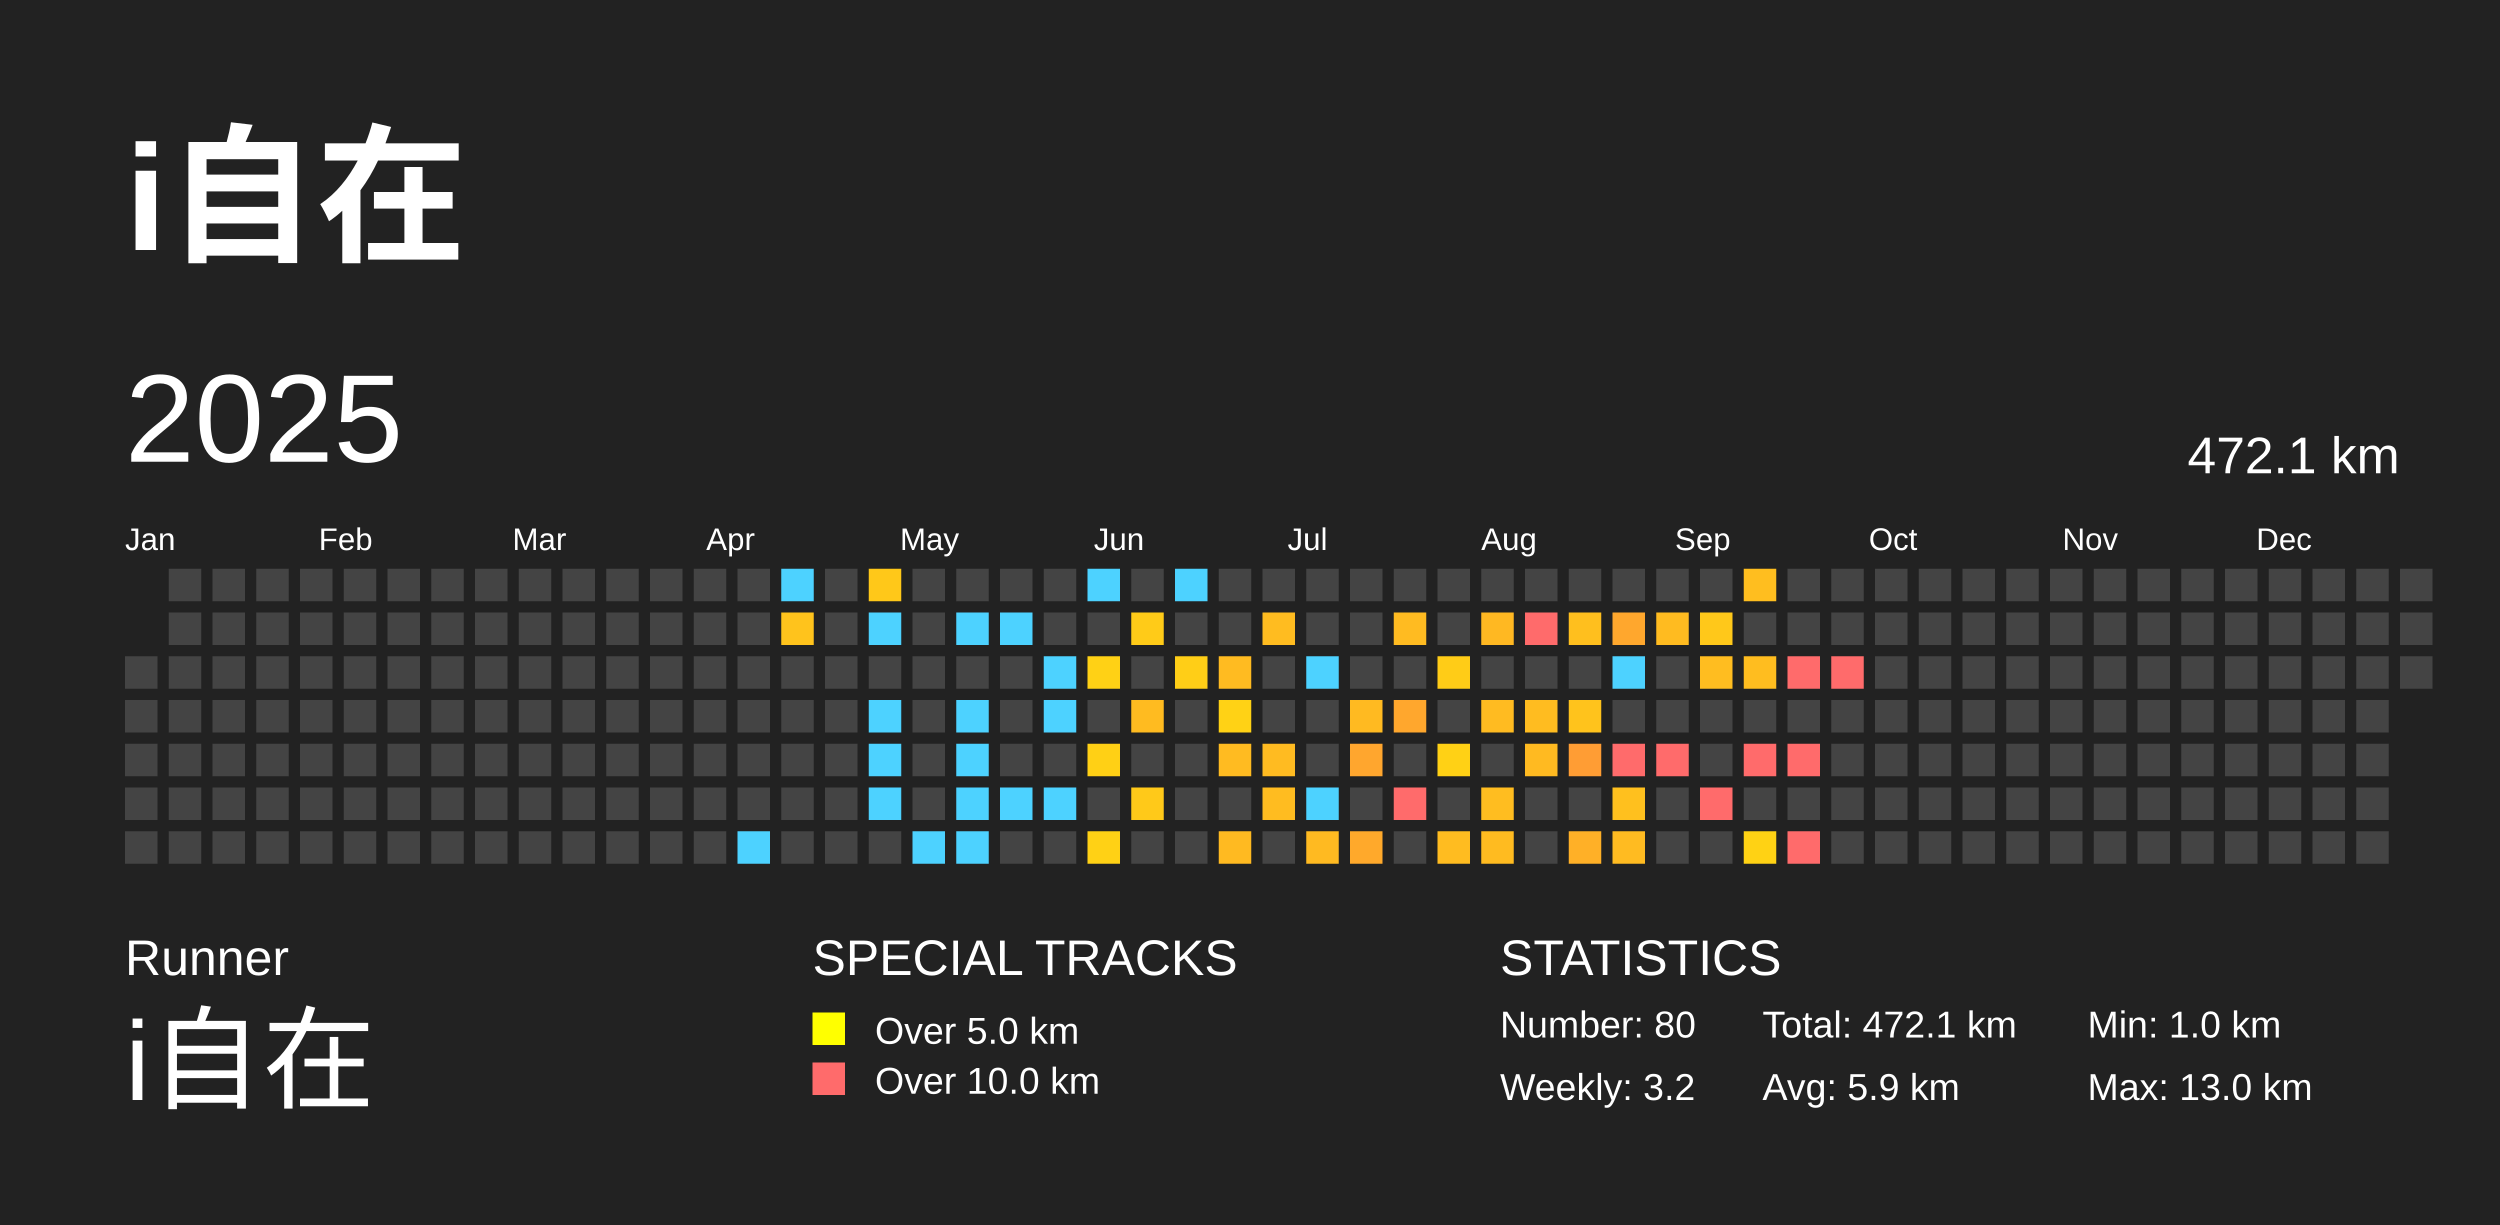
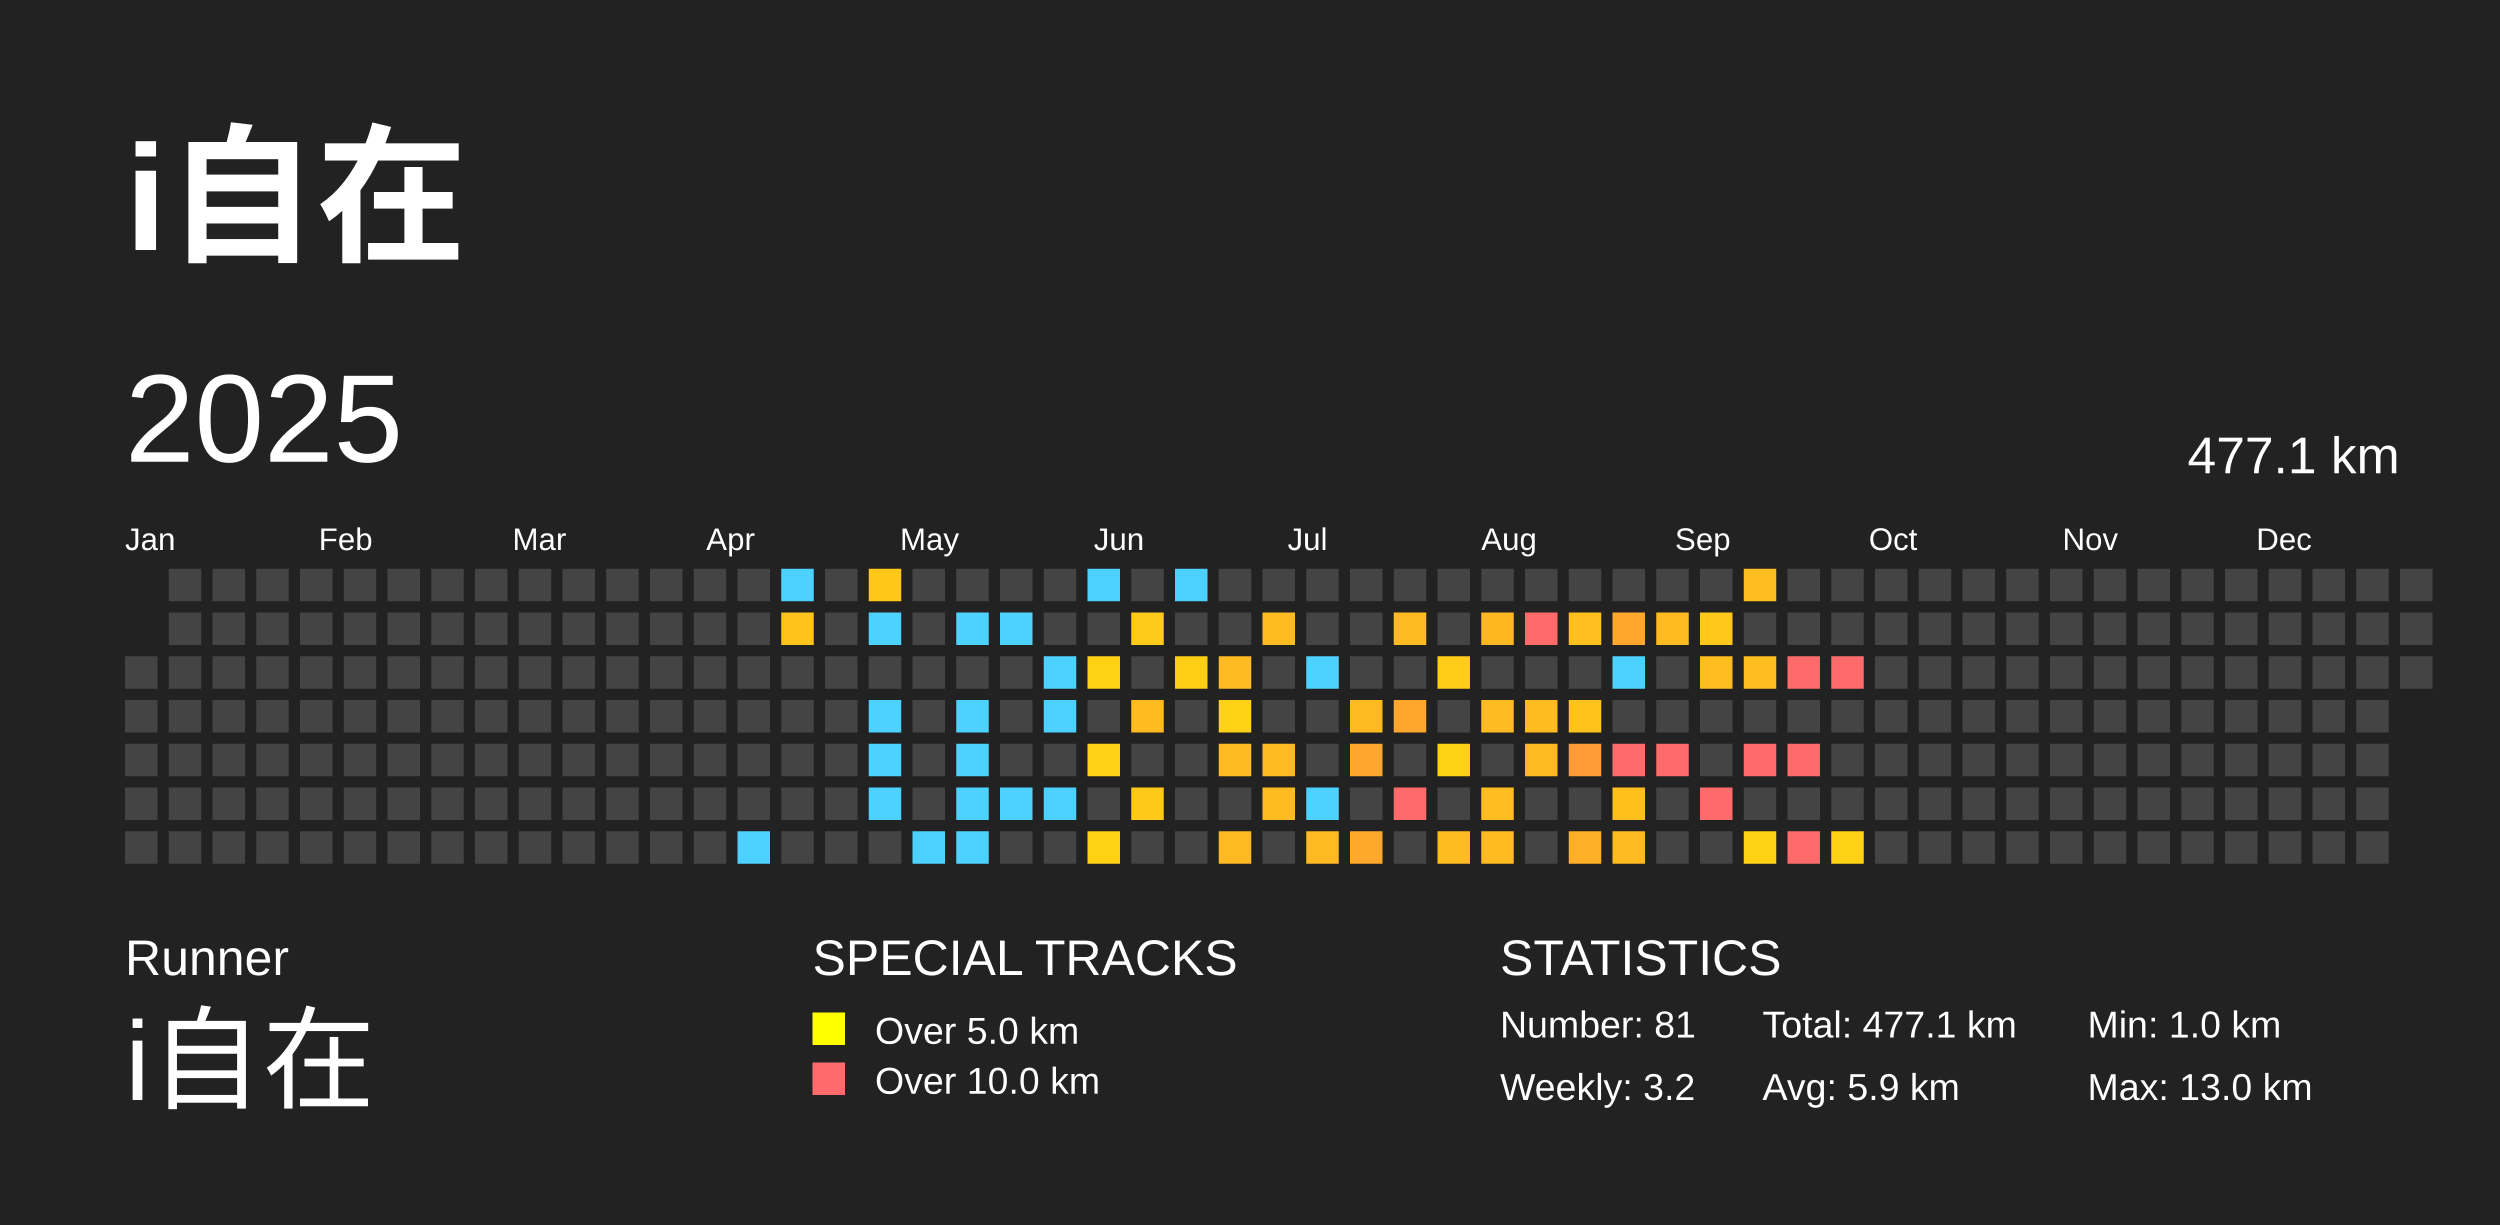
<svg xmlns="http://www.w3.org/2000/svg" baseProfile="full" height="98mm" version="1.1" viewBox="0,0,200,98" width="200mm">
  <defs />
  <rect fill="#222222" height="98" width="200" x="0" y="0" />
  <text fill="#FFFFFF" style="font-size:12px; font-family:Arial; font-weight:bold;" x="10" y="20">i自在</text>
  <text fill="#FFFFFF" style="font-size:4px; font-family:Arial" x="10" y="78">Runner</text>
  <text fill="#FFFFFF" style="font-size:9px; font-family:Arial" x="10" y="88">i自在</text>
  <text fill="#FFFFFF" style="font-size:4px; font-family:Arial" x="65" y="78">SPECIAL TRACKS</text>
  <rect fill="#FFFF00" height="2.6" width="2.6" x="65" y="81" />
  <text fill="#FFFFFF" style="font-size:3px; font-family:Arial" x="70" y="83.5">Over 5.0 km</text>
  <rect fill="#FF6B6B" height="2.6" width="2.6" x="65" y="85" />
  <text fill="#FFFFFF" style="font-size:3px; font-family:Arial" x="70" y="87.5">Over 10.0 km</text>
  <text fill="#FFFFFF" style="font-size:4px; font-family:Arial" x="120" y="78">STATISTICS</text>
-   <text fill="#FFFFFF" style="font-size:3px; font-family:Arial" x="120" y="83">Number: 80</text>
+   <text fill="#FFFFFF" style="font-size:3px; font-family:Arial" x="120" y="83">Number: 81</text>
  <text fill="#FFFFFF" style="font-size:3px; font-family:Arial" x="120" y="88">Weekly: 3.2</text>
-   <text fill="#FFFFFF" style="font-size:3px; font-family:Arial" x="141" y="83">Total: 472.1 km</text>
+   <text fill="#FFFFFF" style="font-size:3px; font-family:Arial" x="141" y="83">Total: 477.1 km</text>
  <text fill="#FFFFFF" style="font-size:3px; font-family:Arial" x="141" y="88">Avg: 5.9 km</text>
  <text fill="#FFFFFF" style="font-size:3px; font-family:Arial" x="167" y="83">Min: 1.0 km</text>
  <text fill="#FFFFFF" style="font-size:3px; font-family:Arial" x="167" y="88">Max: 13.0 km</text>
  <text dominant-baseline="hanging" fill="#FFFFFF" style="font-size:10.0px; font-family:Arial;" x="10" y="30">2025</text>
-   <text dominant-baseline="hanging" fill="#FFFFFF" style="font-size:4.125px; font-family:Arial;" x="175" y="35">472.1 km</text>
+   <text dominant-baseline="hanging" fill="#FFFFFF" style="font-size:4.125px; font-family:Arial;" x="175" y="35">477.1 km</text>
  <text fill="#FFFFFF" style="font-size:2.5px; font-family:Arial" x="10.0" y="44">Jan</text>
  <text fill="#FFFFFF" style="font-size:2.5px; font-family:Arial" x="25.5" y="44">Feb</text>
  <text fill="#FFFFFF" style="font-size:2.5px; font-family:Arial" x="41.0" y="44">Mar</text>
  <text fill="#FFFFFF" style="font-size:2.5px; font-family:Arial" x="56.5" y="44">Apr</text>
  <text fill="#FFFFFF" style="font-size:2.5px; font-family:Arial" x="72.0" y="44">May</text>
  <text fill="#FFFFFF" style="font-size:2.5px; font-family:Arial" x="87.5" y="44">Jun</text>
  <text fill="#FFFFFF" style="font-size:2.5px; font-family:Arial" x="103.0" y="44">Jul</text>
  <text fill="#FFFFFF" style="font-size:2.5px; font-family:Arial" x="118.5" y="44">Aug</text>
  <text fill="#FFFFFF" style="font-size:2.5px; font-family:Arial" x="134.0" y="44">Sep</text>
  <text fill="#FFFFFF" style="font-size:2.5px; font-family:Arial" x="149.5" y="44">Oct</text>
  <text fill="#FFFFFF" style="font-size:2.5px; font-family:Arial" x="165.0" y="44">Nov</text>
  <text fill="#FFFFFF" style="font-size:2.5px; font-family:Arial" x="180.5" y="44">Dec</text>
  <rect fill="#444444" height="2.6" width="2.6" x="10.0" y="52.5" />
  <rect fill="#444444" height="2.6" width="2.6" x="10.0" y="56.0" />
  <rect fill="#444444" height="2.6" width="2.6" x="10.0" y="59.5" />
  <rect fill="#444444" height="2.6" width="2.6" x="10.0" y="63.0" />
  <rect fill="#444444" height="2.6" width="2.6" x="10.0" y="66.5" />
  <rect fill="#444444" height="2.6" width="2.6" x="13.5" y="45.5" />
  <rect fill="#444444" height="2.6" width="2.6" x="13.5" y="49.0" />
  <rect fill="#444444" height="2.6" width="2.6" x="13.5" y="52.5" />
  <rect fill="#444444" height="2.6" width="2.6" x="13.5" y="56.0" />
  <rect fill="#444444" height="2.6" width="2.6" x="13.5" y="59.5" />
  <rect fill="#444444" height="2.6" width="2.6" x="13.5" y="63.0" />
  <rect fill="#444444" height="2.6" width="2.6" x="13.5" y="66.5" />
  <rect fill="#444444" height="2.6" width="2.6" x="17.0" y="45.5" />
  <rect fill="#444444" height="2.6" width="2.6" x="17.0" y="49.0" />
  <rect fill="#444444" height="2.6" width="2.6" x="17.0" y="52.5" />
  <rect fill="#444444" height="2.6" width="2.6" x="17.0" y="56.0" />
  <rect fill="#444444" height="2.6" width="2.6" x="17.0" y="59.5" />
  <rect fill="#444444" height="2.6" width="2.6" x="17.0" y="63.0" />
  <rect fill="#444444" height="2.6" width="2.6" x="17.0" y="66.5" />
  <rect fill="#444444" height="2.6" width="2.6" x="20.5" y="45.5" />
  <rect fill="#444444" height="2.6" width="2.6" x="20.5" y="49.0" />
  <rect fill="#444444" height="2.6" width="2.6" x="20.5" y="52.5" />
  <rect fill="#444444" height="2.6" width="2.6" x="20.5" y="56.0" />
  <rect fill="#444444" height="2.6" width="2.6" x="20.5" y="59.5" />
  <rect fill="#444444" height="2.6" width="2.6" x="20.5" y="63.0" />
  <rect fill="#444444" height="2.6" width="2.6" x="20.5" y="66.5" />
  <rect fill="#444444" height="2.6" width="2.6" x="24.0" y="45.5" />
  <rect fill="#444444" height="2.6" width="2.6" x="24.0" y="49.0" />
  <rect fill="#444444" height="2.6" width="2.6" x="24.0" y="52.5" />
  <rect fill="#444444" height="2.6" width="2.6" x="24.0" y="56.0" />
  <rect fill="#444444" height="2.6" width="2.6" x="24.0" y="59.5" />
  <rect fill="#444444" height="2.6" width="2.6" x="24.0" y="63.0" />
  <rect fill="#444444" height="2.6" width="2.6" x="24.0" y="66.5" />
  <rect fill="#444444" height="2.6" width="2.6" x="27.5" y="45.5" />
  <rect fill="#444444" height="2.6" width="2.6" x="27.5" y="49.0" />
  <rect fill="#444444" height="2.6" width="2.6" x="27.5" y="52.5" />
  <rect fill="#444444" height="2.6" width="2.6" x="27.5" y="56.0" />
  <rect fill="#444444" height="2.6" width="2.6" x="27.5" y="59.5" />
  <rect fill="#444444" height="2.6" width="2.6" x="27.5" y="63.0" />
  <rect fill="#444444" height="2.6" width="2.6" x="27.5" y="66.5" />
  <rect fill="#444444" height="2.6" width="2.6" x="31.0" y="45.5" />
  <rect fill="#444444" height="2.6" width="2.6" x="31.0" y="49.0" />
  <rect fill="#444444" height="2.6" width="2.6" x="31.0" y="52.5" />
  <rect fill="#444444" height="2.6" width="2.6" x="31.0" y="56.0" />
  <rect fill="#444444" height="2.6" width="2.6" x="31.0" y="59.5" />
  <rect fill="#444444" height="2.6" width="2.6" x="31.0" y="63.0" />
  <rect fill="#444444" height="2.6" width="2.6" x="31.0" y="66.5" />
  <rect fill="#444444" height="2.6" width="2.6" x="34.5" y="45.5" />
  <rect fill="#444444" height="2.6" width="2.6" x="34.5" y="49.0" />
  <rect fill="#444444" height="2.6" width="2.6" x="34.5" y="52.5" />
  <rect fill="#444444" height="2.6" width="2.6" x="34.5" y="56.0" />
  <rect fill="#444444" height="2.6" width="2.6" x="34.5" y="59.5" />
  <rect fill="#444444" height="2.6" width="2.6" x="34.5" y="63.0" />
  <rect fill="#444444" height="2.6" width="2.6" x="34.5" y="66.5" />
  <rect fill="#444444" height="2.6" width="2.6" x="38.0" y="45.5" />
  <rect fill="#444444" height="2.6" width="2.6" x="38.0" y="49.0" />
  <rect fill="#444444" height="2.6" width="2.6" x="38.0" y="52.5" />
  <rect fill="#444444" height="2.6" width="2.6" x="38.0" y="56.0" />
  <rect fill="#444444" height="2.6" width="2.6" x="38.0" y="59.5" />
  <rect fill="#444444" height="2.6" width="2.6" x="38.0" y="63.0" />
  <rect fill="#444444" height="2.6" width="2.6" x="38.0" y="66.5" />
  <rect fill="#444444" height="2.6" width="2.6" x="41.5" y="45.5" />
  <rect fill="#444444" height="2.6" width="2.6" x="41.5" y="49.0" />
  <rect fill="#444444" height="2.6" width="2.6" x="41.5" y="52.5" />
  <rect fill="#444444" height="2.6" width="2.6" x="41.5" y="56.0" />
  <rect fill="#444444" height="2.6" width="2.6" x="41.5" y="59.5" />
  <rect fill="#444444" height="2.6" width="2.6" x="41.5" y="63.0" />
  <rect fill="#444444" height="2.6" width="2.6" x="41.5" y="66.5" />
  <rect fill="#444444" height="2.6" width="2.6" x="45.0" y="45.5" />
  <rect fill="#444444" height="2.6" width="2.6" x="45.0" y="49.0" />
  <rect fill="#444444" height="2.6" width="2.6" x="45.0" y="52.5" />
  <rect fill="#444444" height="2.6" width="2.6" x="45.0" y="56.0" />
  <rect fill="#444444" height="2.6" width="2.6" x="45.0" y="59.5" />
  <rect fill="#444444" height="2.6" width="2.6" x="45.0" y="63.0" />
  <rect fill="#444444" height="2.6" width="2.6" x="45.0" y="66.5" />
  <rect fill="#444444" height="2.6" width="2.6" x="48.5" y="45.5" />
  <rect fill="#444444" height="2.6" width="2.6" x="48.5" y="49.0" />
  <rect fill="#444444" height="2.6" width="2.6" x="48.5" y="52.5" />
  <rect fill="#444444" height="2.6" width="2.6" x="48.5" y="56.0" />
  <rect fill="#444444" height="2.6" width="2.6" x="48.5" y="59.5" />
  <rect fill="#444444" height="2.6" width="2.6" x="48.5" y="63.0" />
  <rect fill="#444444" height="2.6" width="2.6" x="48.5" y="66.5" />
  <rect fill="#444444" height="2.6" width="2.6" x="52.0" y="45.5" />
  <rect fill="#444444" height="2.6" width="2.6" x="52.0" y="49.0" />
  <rect fill="#444444" height="2.6" width="2.6" x="52.0" y="52.5" />
  <rect fill="#444444" height="2.6" width="2.6" x="52.0" y="56.0" />
  <rect fill="#444444" height="2.6" width="2.6" x="52.0" y="59.5" />
  <rect fill="#444444" height="2.6" width="2.6" x="52.0" y="63.0" />
  <rect fill="#444444" height="2.6" width="2.6" x="52.0" y="66.5" />
  <rect fill="#444444" height="2.6" width="2.6" x="55.5" y="45.5" />
  <rect fill="#444444" height="2.6" width="2.6" x="55.5" y="49.0" />
  <rect fill="#444444" height="2.6" width="2.6" x="55.5" y="52.5" />
  <rect fill="#444444" height="2.6" width="2.6" x="55.5" y="56.0" />
  <rect fill="#444444" height="2.6" width="2.6" x="55.5" y="59.5" />
  <rect fill="#444444" height="2.6" width="2.6" x="55.5" y="63.0" />
  <rect fill="#444444" height="2.6" width="2.6" x="55.5" y="66.5" />
  <rect fill="#444444" height="2.6" width="2.6" x="59.0" y="45.5" />
  <rect fill="#444444" height="2.6" width="2.6" x="59.0" y="49.0" />
  <rect fill="#444444" height="2.6" width="2.6" x="59.0" y="52.5" />
  <rect fill="#444444" height="2.6" width="2.6" x="59.0" y="56.0" />
  <rect fill="#444444" height="2.6" width="2.6" x="59.0" y="59.5" />
  <rect fill="#444444" height="2.6" width="2.6" x="59.0" y="63.0" />
  <rect fill="#4dd2ff" height="2.6" width="2.6" x="59.0" y="66.5" />
  <rect fill="#4dd2ff" height="2.6" width="2.6" x="62.5" y="45.5" />
  <rect fill="#ffc31c" height="2.6" width="2.6" x="62.5" y="49.0" />
  <rect fill="#444444" height="2.6" width="2.6" x="62.5" y="52.5" />
  <rect fill="#444444" height="2.6" width="2.6" x="62.5" y="56.0" />
  <rect fill="#444444" height="2.6" width="2.6" x="62.5" y="59.5" />
  <rect fill="#444444" height="2.6" width="2.6" x="62.5" y="63.0" />
  <rect fill="#444444" height="2.6" width="2.6" x="62.5" y="66.5" />
  <rect fill="#444444" height="2.6" width="2.6" x="66.0" y="45.5" />
  <rect fill="#444444" height="2.6" width="2.6" x="66.0" y="49.0" />
  <rect fill="#444444" height="2.6" width="2.6" x="66.0" y="52.5" />
  <rect fill="#444444" height="2.6" width="2.6" x="66.0" y="56.0" />
  <rect fill="#444444" height="2.6" width="2.6" x="66.0" y="59.5" />
  <rect fill="#444444" height="2.6" width="2.6" x="66.0" y="63.0" />
  <rect fill="#444444" height="2.6" width="2.6" x="66.0" y="66.5" />
  <rect fill="#ffc819" height="2.6" width="2.6" x="69.5" y="45.5" />
  <rect fill="#4dd2ff" height="2.6" width="2.6" x="69.5" y="49.0" />
  <rect fill="#444444" height="2.6" width="2.6" x="69.5" y="52.5" />
  <rect fill="#4dd2ff" height="2.6" width="2.6" x="69.5" y="56.0" />
  <rect fill="#4dd2ff" height="2.6" width="2.6" x="69.5" y="59.5" />
  <rect fill="#4dd2ff" height="2.6" width="2.6" x="69.5" y="63.0" />
  <rect fill="#444444" height="2.6" width="2.6" x="69.5" y="66.5" />
  <rect fill="#444444" height="2.6" width="2.6" x="73.0" y="45.5" />
  <rect fill="#444444" height="2.6" width="2.6" x="73.0" y="49.0" />
  <rect fill="#444444" height="2.6" width="2.6" x="73.0" y="52.5" />
  <rect fill="#444444" height="2.6" width="2.6" x="73.0" y="56.0" />
  <rect fill="#444444" height="2.6" width="2.6" x="73.0" y="59.5" />
  <rect fill="#444444" height="2.6" width="2.6" x="73.0" y="63.0" />
  <rect fill="#4dd2ff" height="2.6" width="2.6" x="73.0" y="66.5" />
  <rect fill="#444444" height="2.6" width="2.6" x="76.5" y="45.5" />
  <rect fill="#4dd2ff" height="2.6" width="2.6" x="76.5" y="49.0" />
  <rect fill="#444444" height="2.6" width="2.6" x="76.5" y="52.5" />
  <rect fill="#4dd2ff" height="2.6" width="2.6" x="76.5" y="56.0" />
  <rect fill="#4dd2ff" height="2.6" width="2.6" x="76.5" y="59.5" />
  <rect fill="#4dd2ff" height="2.6" width="2.6" x="76.5" y="63.0" />
  <rect fill="#4dd2ff" height="2.6" width="2.6" x="76.5" y="66.5" />
  <rect fill="#444444" height="2.6" width="2.6" x="80.0" y="45.5" />
  <rect fill="#4dd2ff" height="2.6" width="2.6" x="80.0" y="49.0" />
  <rect fill="#444444" height="2.6" width="2.6" x="80.0" y="52.5" />
  <rect fill="#444444" height="2.6" width="2.6" x="80.0" y="56.0" />
  <rect fill="#444444" height="2.6" width="2.6" x="80.0" y="59.5" />
  <rect fill="#4dd2ff" height="2.6" width="2.6" x="80.0" y="63.0" />
  <rect fill="#444444" height="2.6" width="2.6" x="80.0" y="66.5" />
  <rect fill="#444444" height="2.6" width="2.6" x="83.5" y="45.5" />
  <rect fill="#444444" height="2.6" width="2.6" x="83.5" y="49.0" />
  <rect fill="#4dd2ff" height="2.6" width="2.6" x="83.5" y="52.5" />
  <rect fill="#4dd2ff" height="2.6" width="2.6" x="83.5" y="56.0" />
  <rect fill="#444444" height="2.6" width="2.6" x="83.5" y="59.5" />
  <rect fill="#4dd2ff" height="2.6" width="2.6" x="83.5" y="63.0" />
  <rect fill="#444444" height="2.6" width="2.6" x="83.5" y="66.5" />
  <rect fill="#4dd2ff" height="2.6" width="2.6" x="87.0" y="45.5" />
  <rect fill="#444444" height="2.6" width="2.6" x="87.0" y="49.0" />
  <rect fill="#ffd115" height="2.6" width="2.6" x="87.0" y="52.5" />
  <rect fill="#444444" height="2.6" width="2.6" x="87.0" y="56.0" />
  <rect fill="#ffd015" height="2.6" width="2.6" x="87.0" y="59.5" />
  <rect fill="#444444" height="2.6" width="2.6" x="87.0" y="63.0" />
  <rect fill="#ffd115" height="2.6" width="2.6" x="87.0" y="66.5" />
  <rect fill="#444444" height="2.6" width="2.6" x="90.5" y="45.5" />
  <rect fill="#ffcb18" height="2.6" width="2.6" x="90.5" y="49.0" />
  <rect fill="#444444" height="2.6" width="2.6" x="90.5" y="52.5" />
  <rect fill="#ffbb20" height="2.6" width="2.6" x="90.5" y="56.0" />
  <rect fill="#444444" height="2.6" width="2.6" x="90.5" y="59.5" />
  <rect fill="#ffc919" height="2.6" width="2.6" x="90.5" y="63.0" />
  <rect fill="#444444" height="2.6" width="2.6" x="90.5" y="66.5" />
  <rect fill="#4dd2ff" height="2.6" width="2.6" x="94.0" y="45.5" />
  <rect fill="#444444" height="2.6" width="2.6" x="94.0" y="49.0" />
  <rect fill="#ffce17" height="2.6" width="2.6" x="94.0" y="52.5" />
  <rect fill="#444444" height="2.6" width="2.6" x="94.0" y="56.0" />
  <rect fill="#444444" height="2.6" width="2.6" x="94.0" y="59.5" />
  <rect fill="#444444" height="2.6" width="2.6" x="94.0" y="63.0" />
  <rect fill="#444444" height="2.6" width="2.6" x="94.0" y="66.5" />
  <rect fill="#444444" height="2.6" width="2.6" x="97.5" y="45.5" />
  <rect fill="#444444" height="2.6" width="2.6" x="97.5" y="49.0" />
  <rect fill="#ffbb21" height="2.6" width="2.6" x="97.5" y="52.5" />
  <rect fill="#ffd215" height="2.6" width="2.6" x="97.5" y="56.0" />
  <rect fill="#ffbb21" height="2.6" width="2.6" x="97.5" y="59.5" />
  <rect fill="#444444" height="2.6" width="2.6" x="97.5" y="63.0" />
  <rect fill="#ffba21" height="2.6" width="2.6" x="97.5" y="66.5" />
  <rect fill="#444444" height="2.6" width="2.6" x="101.0" y="45.5" />
  <rect fill="#ffbc20" height="2.6" width="2.6" x="101.0" y="49.0" />
  <rect fill="#444444" height="2.6" width="2.6" x="101.0" y="52.5" />
  <rect fill="#444444" height="2.6" width="2.6" x="101.0" y="56.0" />
  <rect fill="#ffbb21" height="2.6" width="2.6" x="101.0" y="59.5" />
  <rect fill="#ffbc20" height="2.6" width="2.6" x="101.0" y="63.0" />
  <rect fill="#444444" height="2.6" width="2.6" x="101.0" y="66.5" />
  <rect fill="#444444" height="2.6" width="2.6" x="104.5" y="45.5" />
  <rect fill="#444444" height="2.6" width="2.6" x="104.5" y="49.0" />
  <rect fill="#4dd2ff" height="2.6" width="2.6" x="104.5" y="52.5" />
  <rect fill="#444444" height="2.6" width="2.6" x="104.5" y="56.0" />
  <rect fill="#444444" height="2.6" width="2.6" x="104.5" y="59.5" />
  <rect fill="#4dd2ff" height="2.6" width="2.6" x="104.5" y="63.0" />
  <rect fill="#ffba21" height="2.6" width="2.6" x="104.5" y="66.5" />
  <rect fill="#444444" height="2.6" width="2.6" x="108.0" y="45.5" />
  <rect fill="#444444" height="2.6" width="2.6" x="108.0" y="49.0" />
  <rect fill="#444444" height="2.6" width="2.6" x="108.0" y="52.5" />
  <rect fill="#ffba21" height="2.6" width="2.6" x="108.0" y="56.0" />
  <rect fill="#ffa62e" height="2.6" width="2.6" x="108.0" y="59.5" />
  <rect fill="#444444" height="2.6" width="2.6" x="108.0" y="63.0" />
  <rect fill="#ffa92b" height="2.6" width="2.6" x="108.0" y="66.5" />
  <rect fill="#444444" height="2.6" width="2.6" x="111.5" y="45.5" />
  <rect fill="#ffbb21" height="2.6" width="2.6" x="111.5" y="49.0" />
  <rect fill="#444444" height="2.6" width="2.6" x="111.5" y="52.5" />
  <rect fill="#ffa72d" height="2.6" width="2.6" x="111.5" y="56.0" />
  <rect fill="#444444" height="2.6" width="2.6" x="111.5" y="59.5" />
  <rect fill="#FF6B6B" height="2.6" width="2.6" x="111.5" y="63.0" />
  <rect fill="#444444" height="2.6" width="2.6" x="111.5" y="66.5" />
  <rect fill="#444444" height="2.6" width="2.6" x="115.0" y="45.5" />
  <rect fill="#444444" height="2.6" width="2.6" x="115.0" y="49.0" />
  <rect fill="#ffcc17" height="2.6" width="2.6" x="115.0" y="52.5" />
  <rect fill="#444444" height="2.6" width="2.6" x="115.0" y="56.0" />
  <rect fill="#ffd115" height="2.6" width="2.6" x="115.0" y="59.5" />
  <rect fill="#444444" height="2.6" width="2.6" x="115.0" y="63.0" />
  <rect fill="#ffbc20" height="2.6" width="2.6" x="115.0" y="66.5" />
  <rect fill="#444444" height="2.6" width="2.6" x="118.5" y="45.5" />
  <rect fill="#ffb822" height="2.6" width="2.6" x="118.5" y="49.0" />
  <rect fill="#444444" height="2.6" width="2.6" x="118.5" y="52.5" />
  <rect fill="#ffbb21" height="2.6" width="2.6" x="118.5" y="56.0" />
  <rect fill="#444444" height="2.6" width="2.6" x="118.5" y="59.5" />
  <rect fill="#ffbd20" height="2.6" width="2.6" x="118.5" y="63.0" />
  <rect fill="#ffbb20" height="2.6" width="2.6" x="118.5" y="66.5" />
  <rect fill="#444444" height="2.6" width="2.6" x="122.0" y="45.5" />
  <rect fill="#FF6B6B" height="2.6" width="2.6" x="122.0" y="49.0" />
  <rect fill="#444444" height="2.6" width="2.6" x="122.0" y="52.5" />
  <rect fill="#ffbc20" height="2.6" width="2.6" x="122.0" y="56.0" />
  <rect fill="#ffba21" height="2.6" width="2.6" x="122.0" y="59.5" />
  <rect fill="#444444" height="2.6" width="2.6" x="122.0" y="63.0" />
  <rect fill="#444444" height="2.6" width="2.6" x="122.0" y="66.5" />
  <rect fill="#444444" height="2.6" width="2.6" x="125.5" y="45.5" />
  <rect fill="#ffbf1e" height="2.6" width="2.6" x="125.5" y="49.0" />
  <rect fill="#444444" height="2.6" width="2.6" x="125.5" y="52.5" />
  <rect fill="#ffc31c" height="2.6" width="2.6" x="125.5" y="56.0" />
  <rect fill="#ff9d34" height="2.6" width="2.6" x="125.5" y="59.5" />
  <rect fill="#444444" height="2.6" width="2.6" x="125.5" y="63.0" />
  <rect fill="#ffb027" height="2.6" width="2.6" x="125.5" y="66.5" />
  <rect fill="#444444" height="2.6" width="2.6" x="129.0" y="45.5" />
  <rect fill="#ffa72d" height="2.6" width="2.6" x="129.0" y="49.0" />
  <rect fill="#4dd2ff" height="2.6" width="2.6" x="129.0" y="52.5" />
  <rect fill="#444444" height="2.6" width="2.6" x="129.0" y="56.0" />
  <rect fill="#FF6B6B" height="2.6" width="2.6" x="129.0" y="59.5" />
  <rect fill="#ffc01e" height="2.6" width="2.6" x="129.0" y="63.0" />
  <rect fill="#ffbb21" height="2.6" width="2.6" x="129.0" y="66.5" />
  <rect fill="#444444" height="2.6" width="2.6" x="132.5" y="45.5" />
  <rect fill="#ffbb20" height="2.6" width="2.6" x="132.5" y="49.0" />
  <rect fill="#444444" height="2.6" width="2.6" x="132.5" y="52.5" />
  <rect fill="#444444" height="2.6" width="2.6" x="132.5" y="56.0" />
  <rect fill="#FF6B6B" height="2.6" width="2.6" x="132.5" y="59.5" />
  <rect fill="#444444" height="2.6" width="2.6" x="132.5" y="63.0" />
  <rect fill="#444444" height="2.6" width="2.6" x="132.5" y="66.5" />
  <rect fill="#444444" height="2.6" width="2.6" x="136.0" y="45.5" />
  <rect fill="#ffc81a" height="2.6" width="2.6" x="136.0" y="49.0" />
  <rect fill="#ffbd20" height="2.6" width="2.6" x="136.0" y="52.5" />
  <rect fill="#444444" height="2.6" width="2.6" x="136.0" y="56.0" />
  <rect fill="#444444" height="2.6" width="2.6" x="136.0" y="59.5" />
  <rect fill="#FF6B6B" height="2.6" width="2.6" x="136.0" y="63.0" />
  <rect fill="#444444" height="2.6" width="2.6" x="136.0" y="66.5" />
  <rect fill="#ffbe1f" height="2.6" width="2.6" x="139.5" y="45.5" />
  <rect fill="#444444" height="2.6" width="2.6" x="139.5" y="49.0" />
  <rect fill="#ffbd1f" height="2.6" width="2.6" x="139.5" y="52.5" />
  <rect fill="#444444" height="2.6" width="2.6" x="139.5" y="56.0" />
  <rect fill="#FF6B6B" height="2.6" width="2.6" x="139.5" y="59.5" />
  <rect fill="#444444" height="2.6" width="2.6" x="139.5" y="63.0" />
  <rect fill="#ffd214" height="2.6" width="2.6" x="139.5" y="66.5" />
  <rect fill="#444444" height="2.6" width="2.6" x="143.0" y="45.5" />
  <rect fill="#444444" height="2.6" width="2.6" x="143.0" y="49.0" />
  <rect fill="#FF6B6B" height="2.6" width="2.6" x="143.0" y="52.5" />
  <rect fill="#444444" height="2.6" width="2.6" x="143.0" y="56.0" />
  <rect fill="#FF6B6B" height="2.6" width="2.6" x="143.0" y="59.5" />
  <rect fill="#444444" height="2.6" width="2.6" x="143.0" y="63.0" />
  <rect fill="#FF6B6B" height="2.6" width="2.6" x="143.0" y="66.5" />
  <rect fill="#444444" height="2.6" width="2.6" x="146.5" y="45.5" />
  <rect fill="#444444" height="2.6" width="2.6" x="146.5" y="49.0" />
  <rect fill="#FF6B6B" height="2.6" width="2.6" x="146.5" y="52.5" />
  <rect fill="#444444" height="2.6" width="2.6" x="146.5" y="56.0" />
  <rect fill="#444444" height="2.6" width="2.6" x="146.5" y="59.5" />
  <rect fill="#444444" height="2.6" width="2.6" x="146.5" y="63.0" />
-   <rect fill="#444444" height="2.6" width="2.6" x="146.5" y="66.5" />
+   <rect fill="#ffd215" height="2.6" width="2.6" x="146.5" y="66.5" />
  <rect fill="#444444" height="2.6" width="2.6" x="150.0" y="45.5" />
  <rect fill="#444444" height="2.6" width="2.6" x="150.0" y="49.0" />
  <rect fill="#444444" height="2.6" width="2.6" x="150.0" y="52.5" />
  <rect fill="#444444" height="2.6" width="2.6" x="150.0" y="56.0" />
  <rect fill="#444444" height="2.6" width="2.6" x="150.0" y="59.5" />
  <rect fill="#444444" height="2.6" width="2.6" x="150.0" y="63.0" />
  <rect fill="#444444" height="2.6" width="2.6" x="150.0" y="66.5" />
  <rect fill="#444444" height="2.6" width="2.6" x="153.5" y="45.5" />
  <rect fill="#444444" height="2.6" width="2.6" x="153.5" y="49.0" />
  <rect fill="#444444" height="2.6" width="2.6" x="153.5" y="52.5" />
  <rect fill="#444444" height="2.6" width="2.6" x="153.5" y="56.0" />
  <rect fill="#444444" height="2.6" width="2.6" x="153.5" y="59.5" />
  <rect fill="#444444" height="2.6" width="2.6" x="153.5" y="63.0" />
  <rect fill="#444444" height="2.6" width="2.6" x="153.5" y="66.5" />
  <rect fill="#444444" height="2.6" width="2.6" x="157.0" y="45.5" />
  <rect fill="#444444" height="2.6" width="2.6" x="157.0" y="49.0" />
  <rect fill="#444444" height="2.6" width="2.6" x="157.0" y="52.5" />
  <rect fill="#444444" height="2.6" width="2.6" x="157.0" y="56.0" />
  <rect fill="#444444" height="2.6" width="2.6" x="157.0" y="59.5" />
  <rect fill="#444444" height="2.6" width="2.6" x="157.0" y="63.0" />
  <rect fill="#444444" height="2.6" width="2.6" x="157.0" y="66.5" />
  <rect fill="#444444" height="2.6" width="2.6" x="160.5" y="45.5" />
  <rect fill="#444444" height="2.6" width="2.6" x="160.5" y="49.0" />
  <rect fill="#444444" height="2.6" width="2.6" x="160.5" y="52.5" />
  <rect fill="#444444" height="2.6" width="2.6" x="160.5" y="56.0" />
  <rect fill="#444444" height="2.6" width="2.6" x="160.5" y="59.5" />
  <rect fill="#444444" height="2.6" width="2.6" x="160.5" y="63.0" />
  <rect fill="#444444" height="2.6" width="2.6" x="160.5" y="66.5" />
  <rect fill="#444444" height="2.6" width="2.6" x="164.0" y="45.5" />
  <rect fill="#444444" height="2.6" width="2.6" x="164.0" y="49.0" />
  <rect fill="#444444" height="2.6" width="2.6" x="164.0" y="52.5" />
  <rect fill="#444444" height="2.6" width="2.6" x="164.0" y="56.0" />
  <rect fill="#444444" height="2.6" width="2.6" x="164.0" y="59.5" />
  <rect fill="#444444" height="2.6" width="2.6" x="164.0" y="63.0" />
  <rect fill="#444444" height="2.6" width="2.6" x="164.0" y="66.5" />
  <rect fill="#444444" height="2.6" width="2.6" x="167.5" y="45.5" />
  <rect fill="#444444" height="2.6" width="2.6" x="167.5" y="49.0" />
  <rect fill="#444444" height="2.6" width="2.6" x="167.5" y="52.5" />
  <rect fill="#444444" height="2.6" width="2.6" x="167.5" y="56.0" />
  <rect fill="#444444" height="2.6" width="2.6" x="167.5" y="59.5" />
  <rect fill="#444444" height="2.6" width="2.6" x="167.5" y="63.0" />
  <rect fill="#444444" height="2.6" width="2.6" x="167.5" y="66.5" />
  <rect fill="#444444" height="2.6" width="2.6" x="171.0" y="45.5" />
  <rect fill="#444444" height="2.6" width="2.6" x="171.0" y="49.0" />
  <rect fill="#444444" height="2.6" width="2.6" x="171.0" y="52.5" />
  <rect fill="#444444" height="2.6" width="2.6" x="171.0" y="56.0" />
  <rect fill="#444444" height="2.6" width="2.6" x="171.0" y="59.5" />
  <rect fill="#444444" height="2.6" width="2.6" x="171.0" y="63.0" />
  <rect fill="#444444" height="2.6" width="2.6" x="171.0" y="66.5" />
  <rect fill="#444444" height="2.6" width="2.6" x="174.5" y="45.5" />
  <rect fill="#444444" height="2.6" width="2.6" x="174.5" y="49.0" />
  <rect fill="#444444" height="2.6" width="2.6" x="174.5" y="52.5" />
  <rect fill="#444444" height="2.6" width="2.6" x="174.5" y="56.0" />
  <rect fill="#444444" height="2.6" width="2.6" x="174.5" y="59.5" />
  <rect fill="#444444" height="2.6" width="2.6" x="174.5" y="63.0" />
  <rect fill="#444444" height="2.6" width="2.6" x="174.5" y="66.5" />
  <rect fill="#444444" height="2.6" width="2.6" x="178.0" y="45.5" />
  <rect fill="#444444" height="2.6" width="2.6" x="178.0" y="49.0" />
  <rect fill="#444444" height="2.6" width="2.6" x="178.0" y="52.5" />
  <rect fill="#444444" height="2.6" width="2.6" x="178.0" y="56.0" />
  <rect fill="#444444" height="2.6" width="2.6" x="178.0" y="59.5" />
  <rect fill="#444444" height="2.6" width="2.6" x="178.0" y="63.0" />
  <rect fill="#444444" height="2.6" width="2.6" x="178.0" y="66.5" />
  <rect fill="#444444" height="2.6" width="2.6" x="181.5" y="45.5" />
  <rect fill="#444444" height="2.6" width="2.6" x="181.5" y="49.0" />
  <rect fill="#444444" height="2.6" width="2.6" x="181.5" y="52.5" />
  <rect fill="#444444" height="2.6" width="2.6" x="181.5" y="56.0" />
  <rect fill="#444444" height="2.6" width="2.6" x="181.5" y="59.5" />
  <rect fill="#444444" height="2.6" width="2.6" x="181.5" y="63.0" />
  <rect fill="#444444" height="2.6" width="2.6" x="181.5" y="66.5" />
  <rect fill="#444444" height="2.6" width="2.6" x="185.0" y="45.5" />
  <rect fill="#444444" height="2.6" width="2.6" x="185.0" y="49.0" />
  <rect fill="#444444" height="2.6" width="2.6" x="185.0" y="52.5" />
  <rect fill="#444444" height="2.6" width="2.6" x="185.0" y="56.0" />
  <rect fill="#444444" height="2.6" width="2.6" x="185.0" y="59.5" />
  <rect fill="#444444" height="2.6" width="2.6" x="185.0" y="63.0" />
  <rect fill="#444444" height="2.6" width="2.6" x="185.0" y="66.5" />
  <rect fill="#444444" height="2.6" width="2.6" x="188.5" y="45.5" />
  <rect fill="#444444" height="2.6" width="2.6" x="188.5" y="49.0" />
  <rect fill="#444444" height="2.6" width="2.6" x="188.5" y="52.5" />
  <rect fill="#444444" height="2.6" width="2.6" x="188.5" y="56.0" />
  <rect fill="#444444" height="2.6" width="2.6" x="188.5" y="59.5" />
  <rect fill="#444444" height="2.6" width="2.6" x="188.5" y="63.0" />
  <rect fill="#444444" height="2.6" width="2.6" x="188.5" y="66.5" />
  <rect fill="#444444" height="2.6" width="2.6" x="192.0" y="45.5" />
  <rect fill="#444444" height="2.6" width="2.6" x="192.0" y="49.0" />
  <rect fill="#444444" height="2.6" width="2.6" x="192.0" y="52.5" />
</svg>
